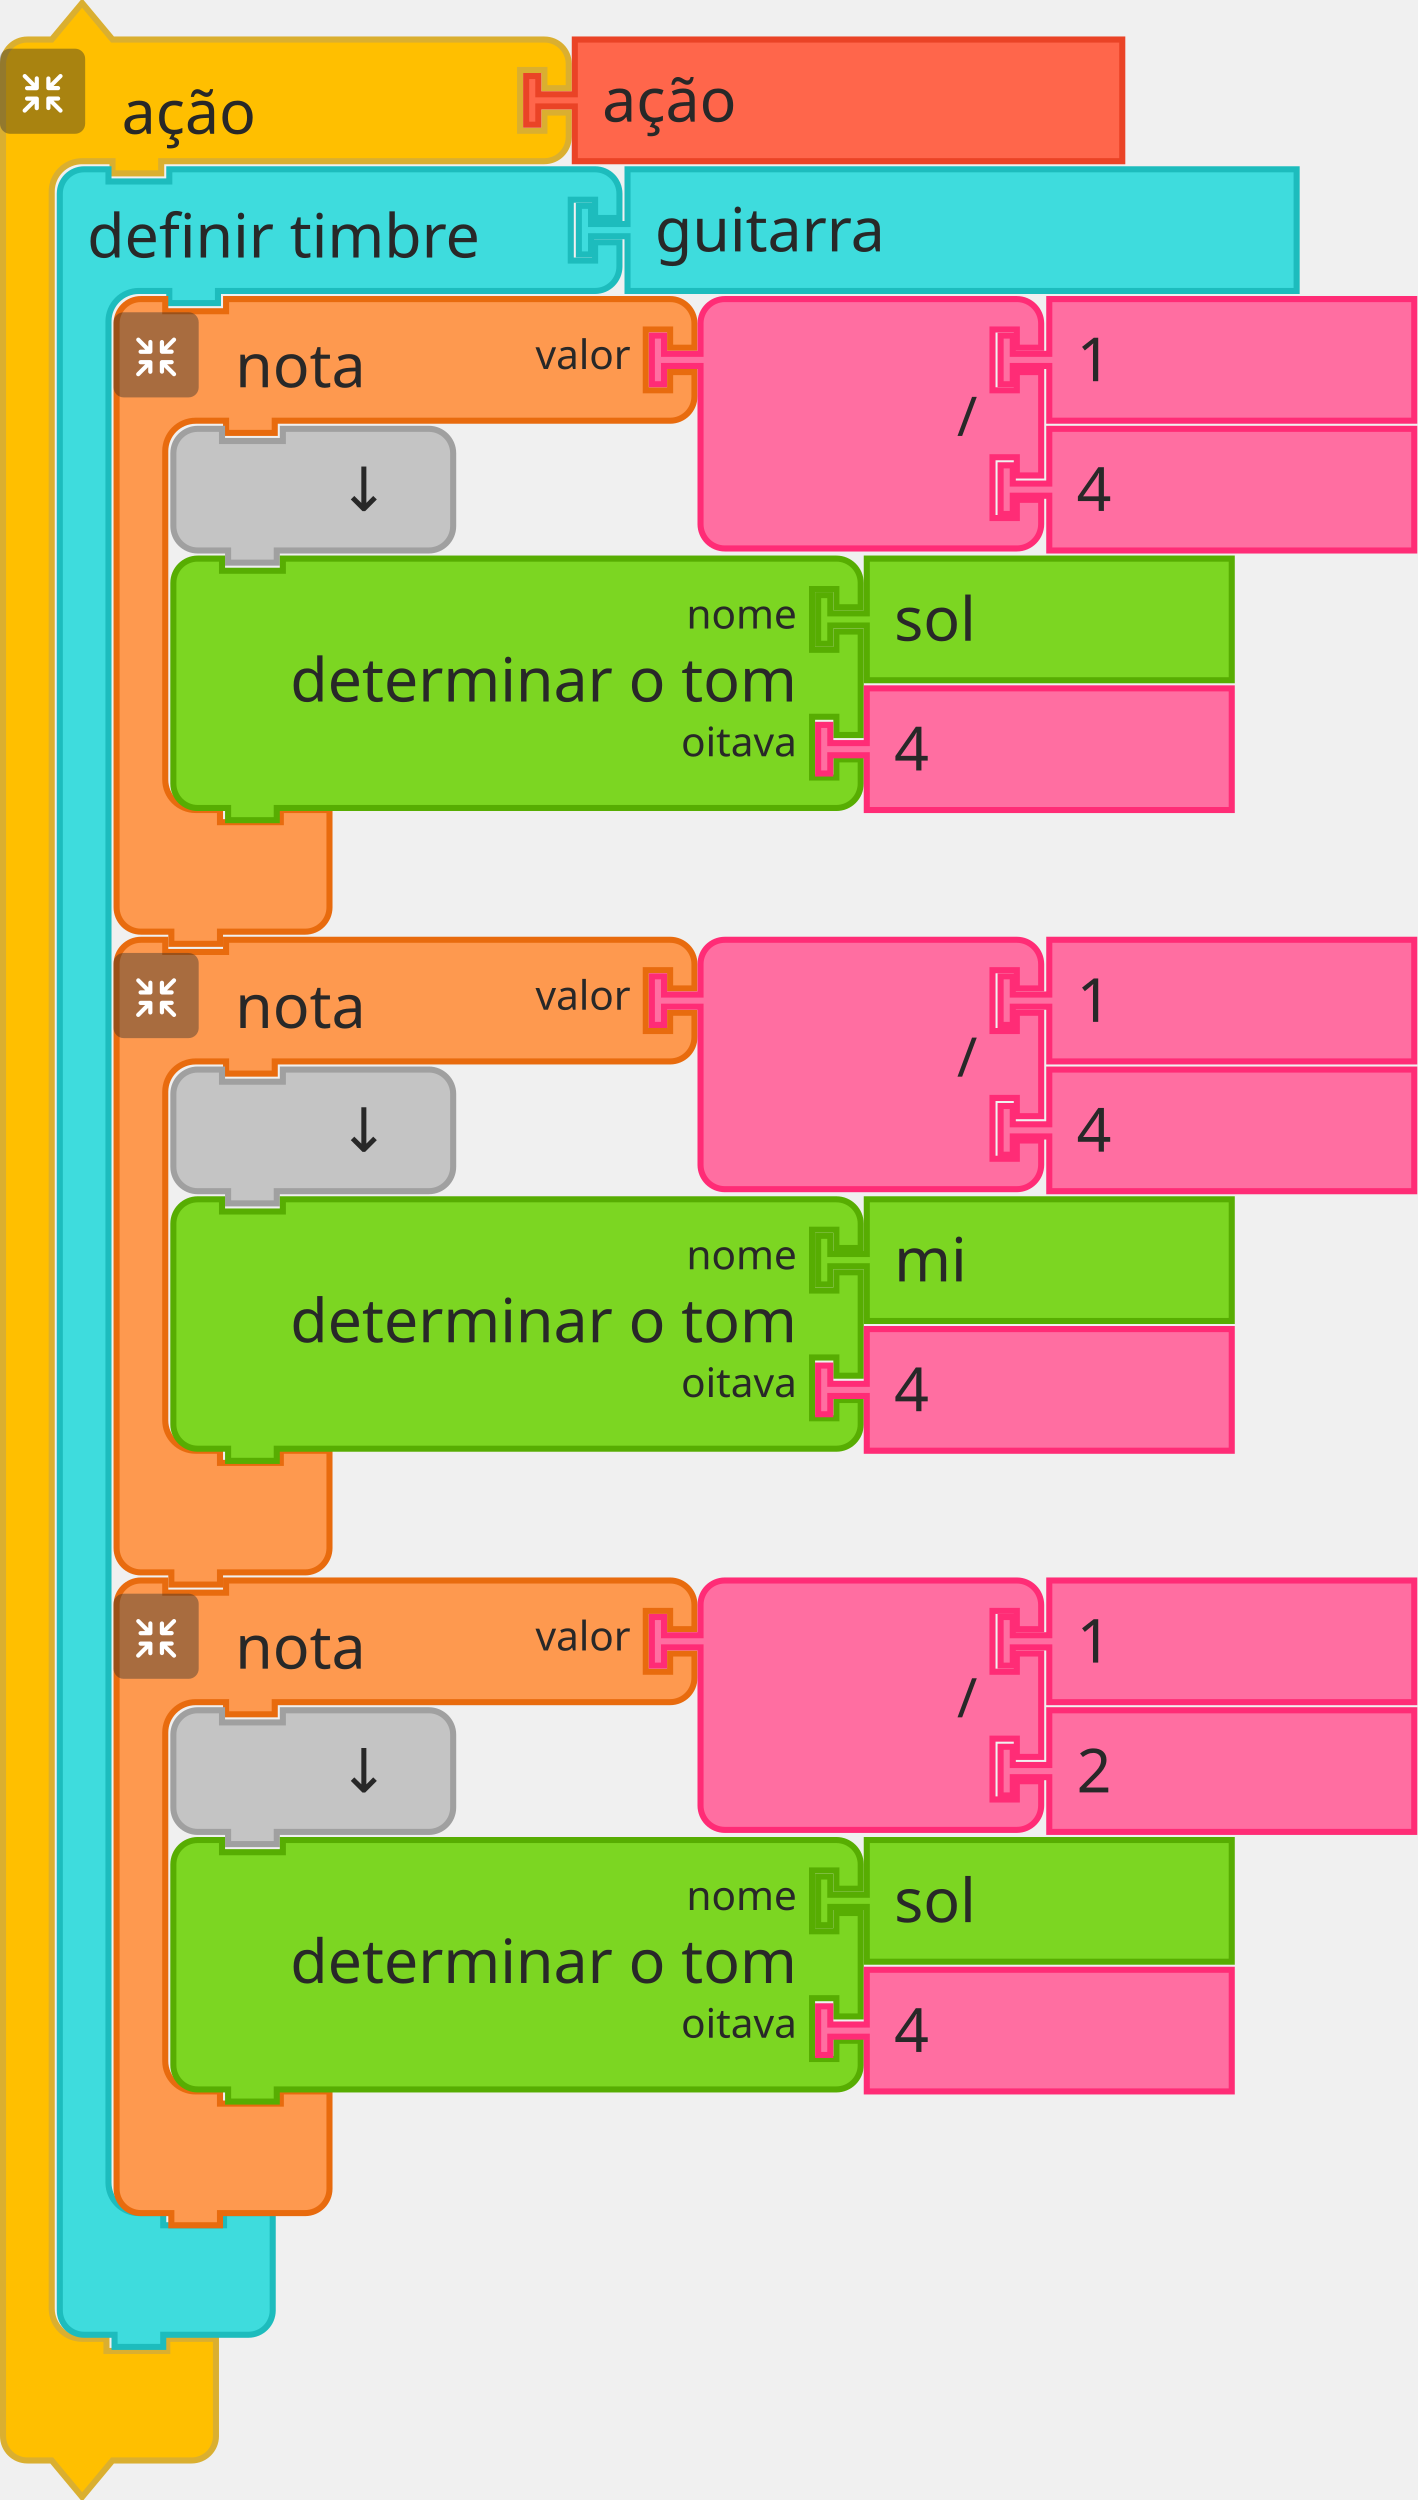
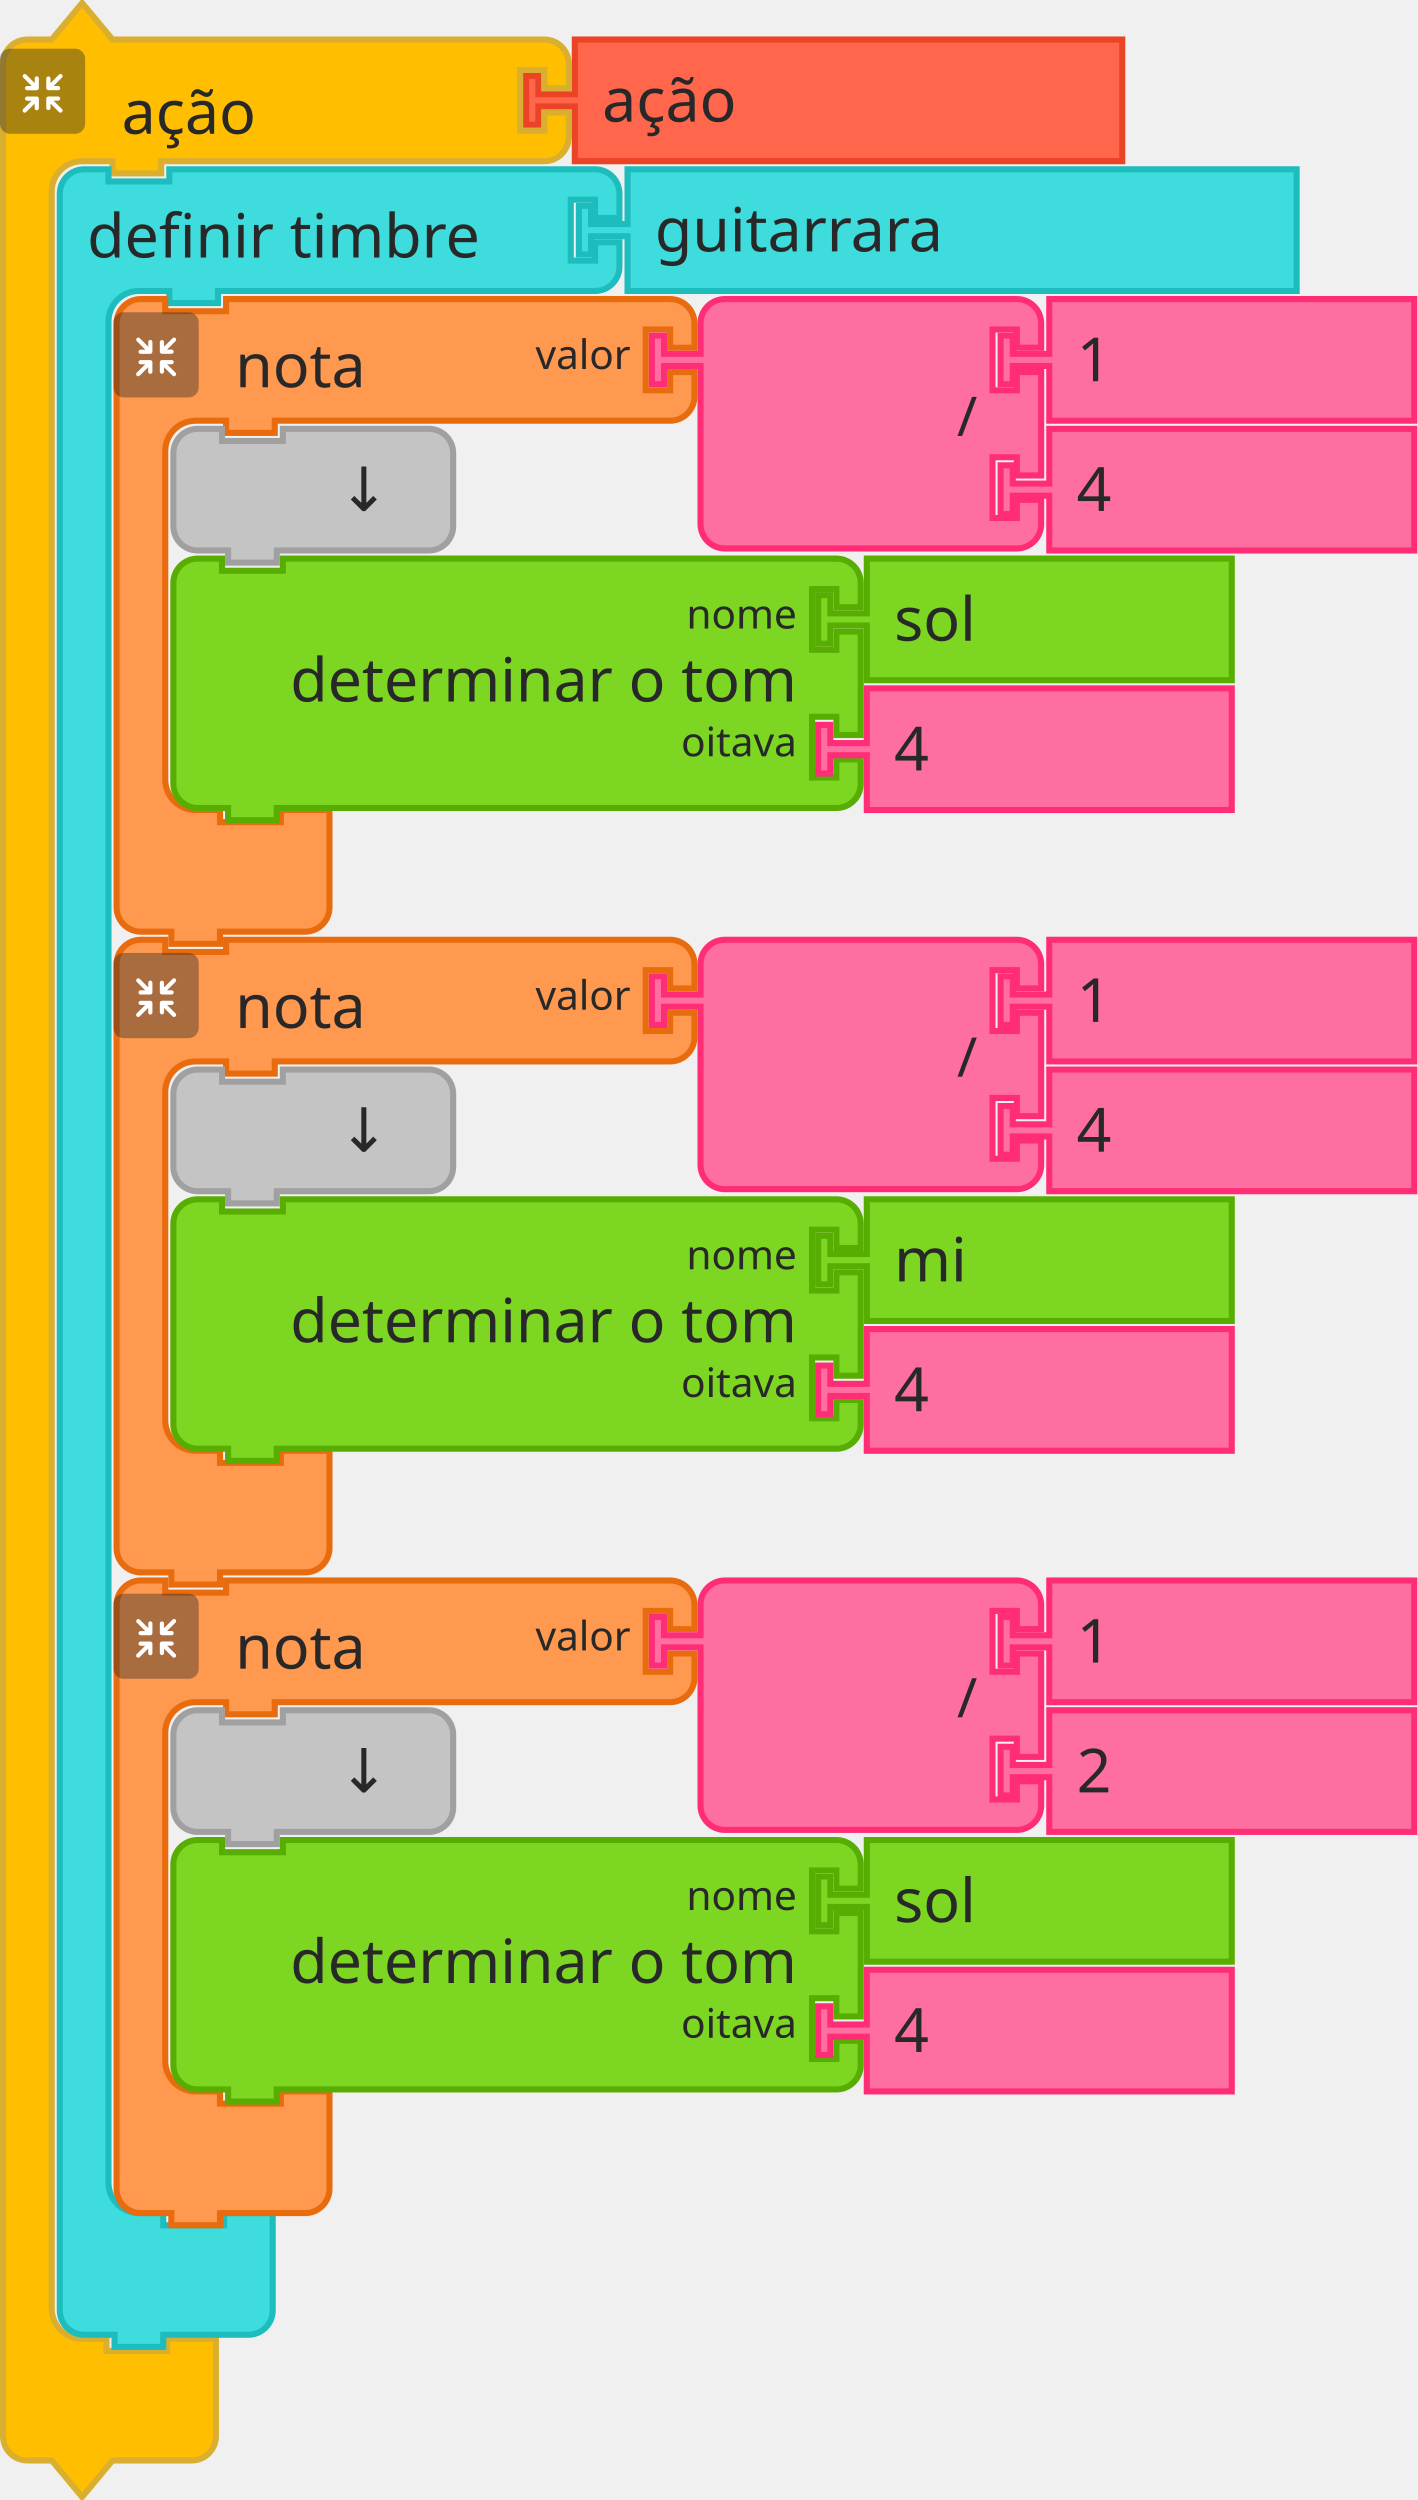
<svg xmlns="http://www.w3.org/2000/svg" width="349.5" height="616.5">
  <g>
    <g transform="translate(0, 0)">
      <g transform="scale(1.5, 1.5)">
        <path d="m0.5 14.5 L 0.5 10.5 A 4 4 90 0 1 4.5 6.5 L 8.5 6.5 L 13.5 0.5 L 18.5 6.5 L 27.5 6.5 L 85.5 6.5 L 89.5 6.5 A 4 4 90 0 1 93.5 10.5 L 93.5 14.5 L 89.5 14.5 L 89.5 11.5 L 85.5 11.5 L 85.5 21.5 L 89.5 21.5 L 89.5 18.5 L 93.5 18.5 L 93.5 22.5 A 4 4 90 0 1 89.5 26.5 L 85.5 26.5 L 27.5 26.5 L 26.5 26.5 L 26.5 28.5 L 18.5 28.5 L 18.5 26.5 L 17.5 26.5 L 13.5 26.5 A 5 5 90 0 0 8.5 31.5 L 8.5 35.5 L 8.5 39.5 L 8.5 375.5 L 8.5 379.5 A 5 5 90 0 0 13.5 384.5 L 17.5 384.5 L 17.5 386.5 L 27.5 386.5 L 27.5 384.5 L 35.5 384.5 L 35.5 390.5 L 35.5 396.5 L 35.5 400.5 A 4 4 90 0 1 31.5 404.5 L 27.5 404.5 L 18.5 404.5 L 13.5 410.5 L 8.5 404.5 L 4.5 404.5 A 4 4 90 0 1 0.5 400.5 L 0.5 396.5 z" style="fill:#FFBF00;fill-opacity:1;stroke:#DAAF30;stroke-width:1;stroke-linecap:round;stroke-opacity:1;" />
        <text style="font-size:10px;fill:#282828;font-family:sans-serif;text-anchor:start">
          <tspan x="20" y="22">ação</tspan>
        </text>
        <text style="font-size:6.667px;fill:#282828;font-family:sans-serif;text-anchor:end">
          <tspan x="83" y="6" />
        </text>
      </g>
    </g>
    <g transform="translate(0, 12) scale(0.5 0.5)">
      <g style="isolation:isolate">
        <g id="レイヤー_2" data-name="レイヤー 2">
          <g id="Icon">
            <rect width="42" height="42" rx="5" ry="5" style="fill:#292929;opacity:0.4;mix-blend-mode:multiply" />
            <path d="M30.56,29.8l-4.17-4.16h2.26a1,1,0,1,0,0-2.07H23.94a1.08,1.08,0,0,0-1.11,1v0s0,0,0,.06v4.64h0a1,1,0,1,0,2.08,0V27.08l4.19,4.19a1,1,0,0,0,1.46,0A1,1,0,0,0,30.56,29.8Z" style="fill:#fff" />
            <path d="M19.17,24.6a1.08,1.08,0,0,0-1.11-1H13.35a1,1,0,1,0,0,2.07H15.6L11.44,29.8a1,1,0,0,0,1.47,1.47l4.18-4.19v2.26a1,1,0,1,0,2.08,0V24.7s0,0,0-.06A.08.08,0,0,1,19.17,24.6Z" style="fill:#fff" />
            <path d="M23.94,20.5h4.7a1,1,0,1,0,0-2.08H26.39l4.17-4.16a1,1,0,0,0,0-1.47,1,1,0,0,0-1.46,0L24.91,17V14.72a1,1,0,1,0-2.08,0v4.64a.43.43,0,0,0,0,.05v.05A1.09,1.09,0,0,0,23.94,20.5Z" style="fill:#fff" />
            <path d="M18.13,13.62a1.08,1.08,0,0,0-1,1.09V17l-4.18-4.19a1,1,0,0,0-1.47,0,1,1,0,0,0,0,1.46l4.16,4.17H13.35a1,1,0,1,0,0,2.08h4.71a1.09,1.09,0,0,0,1.11-1,.08.08,0,0,1,0,0s0,0,0-.06V14.71A1.07,1.07,0,0,0,18.13,13.62Z" style="fill:#fff" />
          </g>
        </g>
      </g>
    </g>
  </g>
  <g transform="translate(14, 41)">
    <g transform="scale(1.5, 1.5)">
      <path d="m0.5 8.5 L 0.5 4.5 A 4 4 90 0 1 4.5 0.5 L 8.5 0.5 L 8.5 2.5 L 18.5 2.5 L 18.5 0.5 L 27.5 0.5 L 84.5 0.5 L 88.5 0.5 A 4 4 90 0 1 92.5 4.5 L 92.5 8.5 L 88.5 8.5 L 88.5 5.5 L 84.5 5.5 L 84.5 15.5 L 88.5 15.5 L 88.5 12.5 L 92.5 12.5 L 92.5 16.5 A 4 4 90 0 1 88.5 20.5 L 84.5 20.5 L 27.5 20.5 L 26.5 20.5 L 26.5 22.5 L 18.5 22.5 L 18.5 20.5 L 17.5 20.5 L 13.5 20.5 A 5 5 90 0 0 8.5 25.5 L 8.5 29.5 L 8.5 33.5 L 8.5 327.5 L 8.5 331.5 A 5 5 90 0 0 13.5 336.5 L 17.5 336.5 L 17.5 338.5 L 27.5 338.5 L 27.5 336.5 L 35.5 336.5 L 35.5 342.5 L 35.5 348.5 L 35.5 352.5 A 4 4 90 0 1 31.5 356.5 L 27.5 356.5 L 18.5 356.5 L 17.5 356.5 L 17.5 358.5 L 9.5 358.5 L 9.5 356.5 L 8.5 356.5 L 4.5 356.5 A 4 4 90 0 1 0.5 352.5 L 0.5 348.5 z" style="fill:#3EDCDD;fill-opacity:1;stroke:#1DBCBD;stroke-width:1;stroke-linecap:round;stroke-opacity:1;" />
      <text style="font-size:10px;fill:#282828;font-family:sans-serif;text-anchor:start">
        <tspan x="5" y="15">definir timbre</tspan>
      </text>
      <text style="font-size:6.667px;fill:#282828;font-family:sans-serif;text-anchor:end">
        <tspan x="82" y="12" />
      </text>
    </g>
  </g>
  <g transform="translate(142, 41)">
    <g transform="scale(1.5, 1.5)">
      <path d="m8.5 0.5 L 118.5 0.5 L 118.5 20.5 L 8.5 20.5 L 8.5 12.5 L 8.5 11.5 L 2.5 11.5 L 2.5 14.5 L 0.5 14.5 L 0.5 6.5 L 2.5 6.5 L 2.5 9.5 L 8.5 9.5 L 8.5 8.5 z" style="fill:#3EDCDD;fill-opacity:1;stroke:#1DBCBD;stroke-width:1;stroke-linecap:round;stroke-opacity:1;" />
      <text style="font-size:10px;fill:#282828;font-family:sans-serif;text-anchor:start">
-         <tspan x="13" y="14">guitarra</tspan>
+         <tspan x="13" y="14">guitarrara</tspan>
      </text>
    </g>
  </g>
  <g>
    <g transform="translate(28, 73)">
      <g transform="scale(1.5, 1.5)">
        <path d="m0.5 8.5 L 0.5 4.5 A 4 4 90 0 1 4.5 0.5 L 8.5 0.5 L 8.5 2.5 L 18.5 2.5 L 18.5 0.5 L 27.5 0.5 L 87.5 0.5 L 91.5 0.5 A 4 4 90 0 1 95.5 4.5 L 95.5 8.5 L 91.5 8.5 L 91.5 5.5 L 87.5 5.5 L 87.5 15.5 L 91.5 15.5 L 91.5 12.5 L 95.5 12.5 L 95.5 16.5 A 4 4 90 0 1 91.5 20.5 L 87.5 20.5 L 27.5 20.5 L 26.5 20.5 L 26.5 22.5 L 18.5 22.5 L 18.5 20.5 L 17.5 20.5 L 13.5 20.5 A 5 5 90 0 0 8.5 25.5 L 8.5 29.5 L 8.5 33.5 L 8.5 75.5 L 8.5 79.5 A 5 5 90 0 0 13.5 84.5 L 17.5 84.5 L 17.5 86.5 L 27.5 86.5 L 27.5 84.5 L 35.5 84.5 L 35.5 90.5 L 35.5 96.5 L 35.5 100.5 A 4 4 90 0 1 31.5 104.5 L 27.5 104.5 L 18.5 104.5 L 17.5 104.5 L 17.5 106.5 L 9.5 106.5 L 9.5 104.5 L 8.5 104.5 L 4.5 104.5 A 4 4 90 0 1 0.5 100.5 L 0.5 96.5 z" style="fill:#FE994F;fill-opacity:1;stroke:#E86B0E;stroke-width:1;stroke-linecap:round;stroke-opacity:1;" />
        <text style="font-size:10px;fill:#282828;font-family:sans-serif;text-anchor:start">
          <tspan x="20" y="15">nota</tspan>
        </text>
        <text style="font-size:6.667px;fill:#282828;font-family:sans-serif;text-anchor:end">
          <tspan x="85" y="12">valor</tspan>
        </text>
      </g>
    </g>
    <g transform="translate(28, 77) scale(0.5 0.5)">
      <g style="isolation:isolate">
        <g id="レイヤー_2" data-name="レイヤー 2">
          <g id="Icon">
            <rect width="42" height="42" rx="5" ry="5" style="fill:#292929;opacity:0.4;mix-blend-mode:multiply" />
            <path d="M30.56,29.8l-4.17-4.16h2.26a1,1,0,1,0,0-2.07H23.94a1.08,1.08,0,0,0-1.11,1v0s0,0,0,.06v4.64h0a1,1,0,1,0,2.08,0V27.08l4.19,4.19a1,1,0,0,0,1.46,0A1,1,0,0,0,30.56,29.8Z" style="fill:#fff" />
            <path d="M19.17,24.6a1.08,1.08,0,0,0-1.11-1H13.35a1,1,0,1,0,0,2.07H15.6L11.44,29.8a1,1,0,0,0,1.47,1.47l4.18-4.19v2.26a1,1,0,1,0,2.08,0V24.7s0,0,0-.06A.08.08,0,0,1,19.17,24.6Z" style="fill:#fff" />
            <path d="M23.94,20.5h4.7a1,1,0,1,0,0-2.08H26.39l4.17-4.16a1,1,0,0,0,0-1.47,1,1,0,0,0-1.46,0L24.91,17V14.72a1,1,0,1,0-2.08,0v4.64a.43.43,0,0,0,0,.05v.05A1.09,1.09,0,0,0,23.94,20.5Z" style="fill:#fff" />
            <path d="M18.13,13.62a1.08,1.08,0,0,0-1,1.09V17l-4.18-4.19a1,1,0,0,0-1.47,0,1,1,0,0,0,0,1.46l4.16,4.17H13.35a1,1,0,1,0,0,2.08h4.71a1.09,1.09,0,0,0,1.11-1,.08.08,0,0,1,0,0s0,0,0-.06V14.71A1.07,1.07,0,0,0,18.13,13.62Z" style="fill:#fff" />
          </g>
        </g>
      </g>
    </g>
  </g>
  <g transform="translate(160, 73)">
    <g transform="scale(1.5, 1.5)">
      <path d="m8.5 8.5 L 8.5 4.5 A 4 4 90 0 1 12.5 0.5 L 16.5 0.5 L 26.5 0.5 L 56.5 0.5 L 60.5 0.5 A 4 4 90 0 1 64.5 4.5 L 64.5 8.5 L 60.5 8.5 L 60.5 5.5 L 56.5 5.5 L 56.5 15.5 L 60.5 15.5 L 60.5 12.5 L 64.5 12.5 L 64.5 29.5 L 60.5 29.5 L 60.5 26.5 L 56.5 26.5 L 56.5 36.5 L 60.5 36.5 L 60.5 33.5 L 64.5 33.5 L 64.5 37.5 A 4 4 90 0 1 60.5 41.5 L 56.5 41.5 L 26.5 41.5 L 16.5 41.5 L 12.5 41.5 A 4 4 90 0 1 8.5 37.5 L 8.5 33.5 L 8.5 12.5 L 8.5 11.5 L 2.5 11.5 L 2.5 14.5 L 0.5 14.5 L 0.5 6.5 L 2.5 6.5 L 2.5 9.5 L 8.5 9.5 L 8.5 8.5 z" style="fill:#FF6EA1;fill-opacity:1;stroke:#FF2C76;stroke-width:1;stroke-linecap:round;stroke-opacity:1;" />
      <text style="font-size:9px;fill:#282828;font-family:sans-serif;text-anchor:end">
        <tspan x="54" y="23">/</tspan>
      </text>
      <text style="font-size:6px;fill:#282828;font-family:sans-serif;text-anchor:end">
        <tspan x="54" y="12" />
      </text>
      <text style="font-size:6px;fill:#282828;font-family:sans-serif;text-anchor:end">
        <tspan x="54" y="33" />
      </text>
    </g>
  </g>
  <g transform="translate(246, 73)">
    <g transform="scale(1.5, 1.5)">
      <path d="m8.5 0.5 L 68.5 0.5 L 68.5 20.5 L 8.5 20.5 L 8.5 12.5 L 8.5 11.5 L 2.5 11.5 L 2.5 14.5 L 0.5 14.5 L 0.5 6.5 L 2.5 6.5 L 2.5 9.5 L 8.5 9.5 L 8.5 8.5 z" style="fill:#FF6EA1;fill-opacity:1;stroke:#FF2C76;stroke-width:1;stroke-linecap:round;stroke-opacity:1;" />
      <text style="font-size:10px;fill:#282828;font-family:sans-serif;text-anchor:start">
        <tspan x="13" y="14">1</tspan>
      </text>
    </g>
  </g>
  <g transform="translate(246, 105)">
    <g transform="scale(1.5, 1.5)">
      <path d="m8.5 0.5 L 68.5 0.5 L 68.5 20.5 L 8.5 20.5 L 8.5 12.5 L 8.5 11.5 L 2.5 11.5 L 2.5 14.5 L 0.5 14.5 L 0.5 6.5 L 2.5 6.5 L 2.5 9.5 L 8.5 9.5 L 8.5 8.5 z" style="fill:#FF6EA1;fill-opacity:1;stroke:#FF2C76;stroke-width:1;stroke-linecap:round;stroke-opacity:1;" />
      <text style="font-size:10px;fill:#282828;font-family:sans-serif;text-anchor:start">
        <tspan x="13" y="14">4</tspan>
      </text>
    </g>
  </g>
  <g transform="translate(42, 105)">
    <g transform="scale(1.5, 1.5)">
      <path d="m0.5 8.5 L 0.5 4.5 A 4 4 90 0 1 4.5 0.5 L 8.5 0.5 L 8.5 2.5 L 18.5 2.5 L 18.5 0.5 L 38.5 0.5 L 42.5 0.5 A 4 4 90 0 1 46.5 4.5 L 46.5 8.5 L 46.5 12.5 L 46.5 16.5 A 4 4 90 0 1 42.5 20.5 L 38.5 20.5 L 18.5 20.5 L 17.5 20.5 L 17.5 22.5 L 9.5 22.5 L 9.5 20.5 L 8.5 20.5 L 4.5 20.5 A 4 4 90 0 1 0.5 16.5 L 0.5 12.5 z" style="fill:#C4C4C4;fill-opacity:1;stroke:#A0A0A0;stroke-width:1;stroke-linecap:round;stroke-opacity:1;" />
      <text style="font-size:10px;fill:#282828;font-family:sans-serif;text-anchor:end">
        <tspan x="36" y="14">↓</tspan>
      </text>
    </g>
  </g>
  <g transform="translate(42, 137)">
    <g transform="scale(1.5, 1.5)">
      <path d="m0.5 8.5 L 0.5 4.5 A 4 4 90 0 1 4.5 0.5 L 8.5 0.5 L 8.5 2.5 L 18.5 2.5 L 18.5 0.5 L 105.5 0.5 L 109.5 0.5 A 4 4 90 0 1 113.5 4.5 L 113.5 8.5 L 109.5 8.5 L 109.5 5.5 L 105.5 5.5 L 105.5 15.5 L 109.5 15.5 L 109.5 12.5 L 113.5 12.5 L 113.5 29.5 L 109.5 29.5 L 109.5 26.5 L 105.5 26.5 L 105.5 36.5 L 109.5 36.5 L 109.5 33.5 L 113.5 33.5 L 113.5 37.5 A 4 4 90 0 1 109.5 41.5 L 105.5 41.5 L 18.5 41.5 L 17.5 41.5 L 17.5 43.5 L 9.5 43.5 L 9.5 41.5 L 8.5 41.5 L 4.5 41.5 A 4 4 90 0 1 0.5 37.5 L 0.5 33.5 L 0.5 12.5 L 0.5 8.5 z" style="fill:#7CD622;fill-opacity:1;stroke:#57AD02;stroke-width:1;stroke-linecap:round;stroke-opacity:1;" />
      <text style="font-size:10px;fill:#282828;font-family:sans-serif;text-anchor:end">
        <tspan x="103" y="24">determinar o tom</tspan>
      </text>
      <text style="font-size:6.667px;fill:#282828;font-family:sans-serif;text-anchor:end">
        <tspan x="103" y="12">nome</tspan>
      </text>
      <text style="font-size:6.667px;fill:#282828;font-family:sans-serif;text-anchor:end">
        <tspan x="103" y="33">oitava</tspan>
      </text>
    </g>
  </g>
  <g transform="translate(201, 137)">
    <g transform="scale(1.5, 1.5)">
      <path d="m8.5 0.5 L 68.5 0.5 L 68.5 20.5 L 8.5 20.5 L 8.5 12.5 L 8.5 11.5 L 2.5 11.5 L 2.5 14.5 L 0.5 14.5 L 0.5 6.5 L 2.5 6.5 L 2.5 9.5 L 8.5 9.5 L 8.5 8.5 z" style="fill:#7CD622;fill-opacity:1;stroke:#57AD02;stroke-width:1;stroke-linecap:round;stroke-opacity:1;" />
      <text style="font-size:10px;fill:#282828;font-family:sans-serif;text-anchor:start">
        <tspan x="13" y="14">sol</tspan>
      </text>
    </g>
  </g>
  <g transform="translate(201, 169)">
    <g transform="scale(1.5, 1.5)">
      <path d="m8.5 0.5 L 68.5 0.5 L 68.5 20.5 L 8.5 20.5 L 8.5 12.5 L 8.5 11.5 L 2.5 11.5 L 2.5 14.5 L 0.5 14.5 L 0.5 6.5 L 2.5 6.5 L 2.5 9.5 L 8.5 9.5 L 8.5 8.5 z" style="fill:#FF6EA1;fill-opacity:1;stroke:#FF2C76;stroke-width:1;stroke-linecap:round;stroke-opacity:1;" />
      <text style="font-size:10px;fill:#282828;font-family:sans-serif;text-anchor:start">
        <tspan x="13" y="14">4</tspan>
      </text>
    </g>
  </g>
  <g>
    <g transform="translate(28, 231)">
      <g transform="scale(1.5, 1.5)">
        <path d="m0.5 8.5 L 0.5 4.5 A 4 4 90 0 1 4.5 0.5 L 8.5 0.5 L 8.5 2.5 L 18.5 2.5 L 18.5 0.5 L 27.5 0.5 L 87.5 0.5 L 91.5 0.5 A 4 4 90 0 1 95.5 4.5 L 95.5 8.5 L 91.5 8.5 L 91.5 5.5 L 87.5 5.5 L 87.5 15.5 L 91.5 15.5 L 91.5 12.5 L 95.5 12.5 L 95.5 16.5 A 4 4 90 0 1 91.5 20.5 L 87.5 20.5 L 27.5 20.5 L 26.5 20.5 L 26.5 22.5 L 18.5 22.5 L 18.5 20.5 L 17.5 20.5 L 13.5 20.5 A 5 5 90 0 0 8.5 25.5 L 8.5 29.5 L 8.5 33.5 L 8.5 75.5 L 8.5 79.5 A 5 5 90 0 0 13.5 84.5 L 17.5 84.5 L 17.5 86.5 L 27.5 86.5 L 27.5 84.5 L 35.5 84.5 L 35.5 90.5 L 35.5 96.5 L 35.5 100.5 A 4 4 90 0 1 31.5 104.5 L 27.5 104.5 L 18.5 104.5 L 17.5 104.5 L 17.5 106.5 L 9.5 106.5 L 9.5 104.5 L 8.5 104.5 L 4.5 104.5 A 4 4 90 0 1 0.5 100.5 L 0.5 96.5 z" style="fill:#FE994F;fill-opacity:1;stroke:#E86B0E;stroke-width:1;stroke-linecap:round;stroke-opacity:1;" />
        <text style="font-size:10px;fill:#282828;font-family:sans-serif;text-anchor:start">
          <tspan x="20" y="15">nota</tspan>
        </text>
        <text style="font-size:6.667px;fill:#282828;font-family:sans-serif;text-anchor:end">
          <tspan x="85" y="12">valor</tspan>
        </text>
      </g>
    </g>
    <g transform="translate(28, 235) scale(0.5 0.5)">
      <g style="isolation:isolate">
        <g id="レイヤー_2" data-name="レイヤー 2">
          <g id="Icon">
            <rect width="42" height="42" rx="5" ry="5" style="fill:#292929;opacity:0.4;mix-blend-mode:multiply" />
            <path d="M30.56,29.8l-4.17-4.16h2.26a1,1,0,1,0,0-2.07H23.94a1.08,1.08,0,0,0-1.11,1v0s0,0,0,.06v4.64h0a1,1,0,1,0,2.08,0V27.08l4.19,4.19a1,1,0,0,0,1.46,0A1,1,0,0,0,30.56,29.8Z" style="fill:#fff" />
            <path d="M19.17,24.6a1.08,1.08,0,0,0-1.11-1H13.35a1,1,0,1,0,0,2.07H15.6L11.44,29.8a1,1,0,0,0,1.47,1.47l4.18-4.19v2.26a1,1,0,1,0,2.08,0V24.7s0,0,0-.06A.08.08,0,0,1,19.17,24.6Z" style="fill:#fff" />
            <path d="M23.94,20.5h4.7a1,1,0,1,0,0-2.08H26.39l4.17-4.16a1,1,0,0,0,0-1.47,1,1,0,0,0-1.46,0L24.91,17V14.72a1,1,0,1,0-2.08,0v4.64a.43.43,0,0,0,0,.05v.05A1.09,1.09,0,0,0,23.94,20.5Z" style="fill:#fff" />
            <path d="M18.13,13.62a1.08,1.08,0,0,0-1,1.09V17l-4.18-4.19a1,1,0,0,0-1.47,0,1,1,0,0,0,0,1.46l4.16,4.17H13.35a1,1,0,1,0,0,2.08h4.71a1.09,1.09,0,0,0,1.11-1,.08.08,0,0,1,0,0s0,0,0-.06V14.71A1.07,1.07,0,0,0,18.13,13.62Z" style="fill:#fff" />
          </g>
        </g>
      </g>
    </g>
  </g>
  <g transform="translate(160, 231)">
    <g transform="scale(1.5, 1.5)">
      <path d="m8.5 8.5 L 8.5 4.5 A 4 4 90 0 1 12.5 0.5 L 16.5 0.5 L 26.5 0.5 L 56.5 0.5 L 60.5 0.5 A 4 4 90 0 1 64.5 4.5 L 64.5 8.5 L 60.5 8.5 L 60.5 5.5 L 56.5 5.5 L 56.5 15.5 L 60.5 15.5 L 60.5 12.5 L 64.5 12.5 L 64.5 29.5 L 60.5 29.5 L 60.5 26.5 L 56.5 26.5 L 56.5 36.5 L 60.5 36.5 L 60.5 33.5 L 64.5 33.5 L 64.5 37.5 A 4 4 90 0 1 60.5 41.5 L 56.5 41.5 L 26.5 41.5 L 16.5 41.5 L 12.5 41.5 A 4 4 90 0 1 8.5 37.5 L 8.5 33.5 L 8.5 12.5 L 8.5 11.5 L 2.5 11.5 L 2.5 14.5 L 0.5 14.5 L 0.5 6.5 L 2.5 6.5 L 2.5 9.5 L 8.5 9.5 L 8.5 8.5 z" style="fill:#FF6EA1;fill-opacity:1;stroke:#FF2C76;stroke-width:1;stroke-linecap:round;stroke-opacity:1;" />
      <text style="font-size:9px;fill:#282828;font-family:sans-serif;text-anchor:end">
        <tspan x="54" y="23">/</tspan>
      </text>
      <text style="font-size:6px;fill:#282828;font-family:sans-serif;text-anchor:end">
        <tspan x="54" y="12" />
      </text>
      <text style="font-size:6px;fill:#282828;font-family:sans-serif;text-anchor:end">
        <tspan x="54" y="33" />
      </text>
    </g>
  </g>
  <g transform="translate(246, 231)">
    <g transform="scale(1.5, 1.5)">
      <path d="m8.5 0.5 L 68.5 0.5 L 68.5 20.5 L 8.5 20.5 L 8.5 12.5 L 8.5 11.5 L 2.5 11.5 L 2.5 14.5 L 0.5 14.5 L 0.5 6.5 L 2.5 6.5 L 2.5 9.5 L 8.5 9.5 L 8.5 8.5 z" style="fill:#FF6EA1;fill-opacity:1;stroke:#FF2C76;stroke-width:1;stroke-linecap:round;stroke-opacity:1;" />
      <text style="font-size:10px;fill:#282828;font-family:sans-serif;text-anchor:start">
        <tspan x="13" y="14">1</tspan>
      </text>
    </g>
  </g>
  <g transform="translate(246, 263)">
    <g transform="scale(1.5, 1.5)">
      <path d="m8.5 0.5 L 68.5 0.5 L 68.5 20.5 L 8.5 20.5 L 8.5 12.5 L 8.5 11.5 L 2.5 11.5 L 2.5 14.5 L 0.5 14.5 L 0.5 6.5 L 2.5 6.5 L 2.5 9.5 L 8.5 9.5 L 8.5 8.5 z" style="fill:#FF6EA1;fill-opacity:1;stroke:#FF2C76;stroke-width:1;stroke-linecap:round;stroke-opacity:1;" />
      <text style="font-size:10px;fill:#282828;font-family:sans-serif;text-anchor:start">
        <tspan x="13" y="14">4</tspan>
      </text>
    </g>
  </g>
  <g transform="translate(42, 263)">
    <g transform="scale(1.5, 1.5)">
      <path d="m0.5 8.5 L 0.5 4.5 A 4 4 90 0 1 4.5 0.5 L 8.5 0.5 L 8.5 2.5 L 18.5 2.5 L 18.5 0.5 L 38.5 0.5 L 42.5 0.5 A 4 4 90 0 1 46.5 4.5 L 46.5 8.5 L 46.5 12.5 L 46.5 16.5 A 4 4 90 0 1 42.5 20.5 L 38.5 20.5 L 18.5 20.5 L 17.5 20.5 L 17.5 22.5 L 9.5 22.5 L 9.5 20.5 L 8.5 20.5 L 4.5 20.5 A 4 4 90 0 1 0.5 16.5 L 0.5 12.5 z" style="fill:#C4C4C4;fill-opacity:1;stroke:#A0A0A0;stroke-width:1;stroke-linecap:round;stroke-opacity:1;" />
      <text style="font-size:10px;fill:#282828;font-family:sans-serif;text-anchor:end">
        <tspan x="36" y="14">↓</tspan>
      </text>
    </g>
  </g>
  <g transform="translate(42, 295)">
    <g transform="scale(1.5, 1.5)">
      <path d="m0.5 8.5 L 0.5 4.5 A 4 4 90 0 1 4.5 0.5 L 8.5 0.5 L 8.5 2.5 L 18.5 2.5 L 18.5 0.5 L 105.5 0.5 L 109.5 0.5 A 4 4 90 0 1 113.5 4.5 L 113.5 8.5 L 109.5 8.5 L 109.5 5.5 L 105.5 5.5 L 105.5 15.5 L 109.5 15.5 L 109.5 12.5 L 113.5 12.5 L 113.5 29.5 L 109.5 29.5 L 109.5 26.5 L 105.5 26.5 L 105.5 36.5 L 109.5 36.5 L 109.5 33.5 L 113.5 33.5 L 113.5 37.5 A 4 4 90 0 1 109.5 41.5 L 105.5 41.5 L 18.5 41.5 L 17.5 41.5 L 17.5 43.5 L 9.5 43.5 L 9.5 41.5 L 8.5 41.5 L 4.5 41.5 A 4 4 90 0 1 0.5 37.5 L 0.5 33.5 L 0.5 12.5 L 0.5 8.5 z" style="fill:#7CD622;fill-opacity:1;stroke:#57AD02;stroke-width:1;stroke-linecap:round;stroke-opacity:1;" />
      <text style="font-size:10px;fill:#282828;font-family:sans-serif;text-anchor:end">
        <tspan x="103" y="24">determinar o tom</tspan>
      </text>
      <text style="font-size:6.667px;fill:#282828;font-family:sans-serif;text-anchor:end">
        <tspan x="103" y="12">nome</tspan>
      </text>
      <text style="font-size:6.667px;fill:#282828;font-family:sans-serif;text-anchor:end">
        <tspan x="103" y="33">oitava</tspan>
      </text>
    </g>
  </g>
  <g transform="translate(201, 295)">
    <g transform="scale(1.5, 1.5)">
      <path d="m8.5 0.5 L 68.5 0.5 L 68.5 20.5 L 8.5 20.5 L 8.5 12.5 L 8.5 11.5 L 2.5 11.5 L 2.5 14.5 L 0.5 14.5 L 0.5 6.5 L 2.5 6.5 L 2.5 9.5 L 8.5 9.5 L 8.5 8.5 z" style="fill:#7CD622;fill-opacity:1;stroke:#57AD02;stroke-width:1;stroke-linecap:round;stroke-opacity:1;" />
      <text style="font-size:10px;fill:#282828;font-family:sans-serif;text-anchor:start">
        <tspan x="13" y="14">mi</tspan>
      </text>
    </g>
  </g>
  <g transform="translate(201, 327)">
    <g transform="scale(1.5, 1.5)">
      <path d="m8.5 0.5 L 68.5 0.5 L 68.5 20.5 L 8.5 20.5 L 8.5 12.5 L 8.5 11.5 L 2.5 11.5 L 2.5 14.5 L 0.5 14.5 L 0.5 6.5 L 2.5 6.5 L 2.5 9.5 L 8.5 9.5 L 8.5 8.5 z" style="fill:#FF6EA1;fill-opacity:1;stroke:#FF2C76;stroke-width:1;stroke-linecap:round;stroke-opacity:1;" />
      <text style="font-size:10px;fill:#282828;font-family:sans-serif;text-anchor:start">
        <tspan x="13" y="14">4</tspan>
      </text>
    </g>
  </g>
  <g>
    <g transform="translate(28, 389)">
      <g transform="scale(1.5, 1.5)">
        <path d="m0.5 8.5 L 0.5 4.5 A 4 4 90 0 1 4.5 0.5 L 8.5 0.5 L 8.5 2.5 L 18.5 2.5 L 18.5 0.5 L 27.5 0.5 L 87.5 0.5 L 91.5 0.5 A 4 4 90 0 1 95.5 4.5 L 95.5 8.5 L 91.5 8.5 L 91.5 5.5 L 87.5 5.5 L 87.5 15.5 L 91.5 15.5 L 91.5 12.5 L 95.5 12.5 L 95.5 16.5 A 4 4 90 0 1 91.5 20.5 L 87.5 20.5 L 27.5 20.5 L 26.5 20.5 L 26.5 22.5 L 18.5 22.5 L 18.5 20.5 L 17.5 20.5 L 13.5 20.5 A 5 5 90 0 0 8.5 25.5 L 8.5 29.5 L 8.5 33.5 L 8.5 75.5 L 8.5 79.5 A 5 5 90 0 0 13.5 84.5 L 17.5 84.5 L 17.5 86.5 L 27.5 86.5 L 27.5 84.5 L 35.5 84.5 L 35.5 90.5 L 35.5 96.5 L 35.5 100.5 A 4 4 90 0 1 31.5 104.5 L 27.5 104.5 L 18.5 104.5 L 17.5 104.5 L 17.5 106.5 L 9.5 106.5 L 9.5 104.5 L 8.5 104.5 L 4.5 104.5 A 4 4 90 0 1 0.5 100.5 L 0.5 96.5 z" style="fill:#FE994F;fill-opacity:1;stroke:#E86B0E;stroke-width:1;stroke-linecap:round;stroke-opacity:1;" />
        <text style="font-size:10px;fill:#282828;font-family:sans-serif;text-anchor:start">
          <tspan x="20" y="15">nota</tspan>
        </text>
        <text style="font-size:6.667px;fill:#282828;font-family:sans-serif;text-anchor:end">
          <tspan x="85" y="12">valor</tspan>
        </text>
      </g>
    </g>
    <g transform="translate(28, 393) scale(0.5 0.5)">
      <g style="isolation:isolate">
        <g id="レイヤー_2" data-name="レイヤー 2">
          <g id="Icon">
            <rect width="42" height="42" rx="5" ry="5" style="fill:#292929;opacity:0.4;mix-blend-mode:multiply" />
            <path d="M30.56,29.8l-4.17-4.16h2.26a1,1,0,1,0,0-2.07H23.94a1.08,1.08,0,0,0-1.11,1v0s0,0,0,.06v4.64h0a1,1,0,1,0,2.08,0V27.08l4.19,4.19a1,1,0,0,0,1.46,0A1,1,0,0,0,30.56,29.8Z" style="fill:#fff" />
            <path d="M19.17,24.6a1.08,1.08,0,0,0-1.11-1H13.35a1,1,0,1,0,0,2.07H15.6L11.44,29.8a1,1,0,0,0,1.47,1.47l4.18-4.19v2.26a1,1,0,1,0,2.08,0V24.7s0,0,0-.06A.08.08,0,0,1,19.17,24.6Z" style="fill:#fff" />
            <path d="M23.94,20.5h4.7a1,1,0,1,0,0-2.08H26.39l4.17-4.16a1,1,0,0,0,0-1.47,1,1,0,0,0-1.46,0L24.91,17V14.72a1,1,0,1,0-2.08,0v4.64a.43.43,0,0,0,0,.05v.05A1.09,1.09,0,0,0,23.94,20.5Z" style="fill:#fff" />
            <path d="M18.13,13.62a1.08,1.08,0,0,0-1,1.09V17l-4.18-4.19a1,1,0,0,0-1.47,0,1,1,0,0,0,0,1.46l4.16,4.17H13.35a1,1,0,1,0,0,2.08h4.71a1.09,1.09,0,0,0,1.11-1,.08.08,0,0,1,0,0s0,0,0-.06V14.71A1.07,1.07,0,0,0,18.13,13.62Z" style="fill:#fff" />
          </g>
        </g>
      </g>
    </g>
  </g>
  <g transform="translate(160, 389)">
    <g transform="scale(1.5, 1.5)">
      <path d="m8.5 8.5 L 8.5 4.5 A 4 4 90 0 1 12.5 0.5 L 16.5 0.5 L 26.5 0.5 L 56.5 0.5 L 60.5 0.5 A 4 4 90 0 1 64.5 4.5 L 64.5 8.5 L 60.5 8.5 L 60.5 5.5 L 56.5 5.5 L 56.5 15.5 L 60.5 15.5 L 60.5 12.5 L 64.5 12.5 L 64.5 29.5 L 60.5 29.5 L 60.5 26.5 L 56.5 26.5 L 56.5 36.5 L 60.5 36.5 L 60.5 33.5 L 64.5 33.5 L 64.5 37.5 A 4 4 90 0 1 60.5 41.5 L 56.5 41.5 L 26.5 41.5 L 16.5 41.5 L 12.5 41.5 A 4 4 90 0 1 8.5 37.5 L 8.5 33.5 L 8.5 12.5 L 8.5 11.5 L 2.5 11.5 L 2.5 14.5 L 0.5 14.5 L 0.5 6.5 L 2.5 6.5 L 2.5 9.5 L 8.5 9.5 L 8.5 8.5 z" style="fill:#FF6EA1;fill-opacity:1;stroke:#FF2C76;stroke-width:1;stroke-linecap:round;stroke-opacity:1;" />
      <text style="font-size:9px;fill:#282828;font-family:sans-serif;text-anchor:end">
        <tspan x="54" y="23">/</tspan>
      </text>
      <text style="font-size:6px;fill:#282828;font-family:sans-serif;text-anchor:end">
        <tspan x="54" y="12" />
      </text>
      <text style="font-size:6px;fill:#282828;font-family:sans-serif;text-anchor:end">
        <tspan x="54" y="33" />
      </text>
    </g>
  </g>
  <g transform="translate(246, 389)">
    <g transform="scale(1.5, 1.5)">
      <path d="m8.5 0.5 L 68.5 0.5 L 68.5 20.5 L 8.5 20.5 L 8.5 12.5 L 8.5 11.5 L 2.5 11.5 L 2.5 14.5 L 0.5 14.5 L 0.5 6.5 L 2.5 6.5 L 2.5 9.5 L 8.5 9.5 L 8.5 8.5 z" style="fill:#FF6EA1;fill-opacity:1;stroke:#FF2C76;stroke-width:1;stroke-linecap:round;stroke-opacity:1;" />
      <text style="font-size:10px;fill:#282828;font-family:sans-serif;text-anchor:start">
        <tspan x="13" y="14">1</tspan>
      </text>
    </g>
  </g>
  <g transform="translate(246, 421)">
    <g transform="scale(1.5, 1.5)">
      <path d="m8.5 0.5 L 68.5 0.5 L 68.5 20.5 L 8.5 20.5 L 8.5 12.5 L 8.5 11.5 L 2.5 11.5 L 2.5 14.5 L 0.5 14.5 L 0.5 6.5 L 2.5 6.5 L 2.5 9.5 L 8.5 9.5 L 8.5 8.5 z" style="fill:#FF6EA1;fill-opacity:1;stroke:#FF2C76;stroke-width:1;stroke-linecap:round;stroke-opacity:1;" />
      <text style="font-size:10px;fill:#282828;font-family:sans-serif;text-anchor:start">
        <tspan x="13" y="14">2</tspan>
      </text>
    </g>
  </g>
  <g transform="translate(42, 421)">
    <g transform="scale(1.5, 1.5)">
      <path d="m0.5 8.5 L 0.5 4.5 A 4 4 90 0 1 4.5 0.5 L 8.5 0.5 L 8.5 2.5 L 18.5 2.5 L 18.5 0.5 L 38.5 0.5 L 42.5 0.5 A 4 4 90 0 1 46.5 4.5 L 46.5 8.5 L 46.5 12.5 L 46.5 16.5 A 4 4 90 0 1 42.5 20.5 L 38.5 20.5 L 18.5 20.5 L 17.5 20.5 L 17.5 22.5 L 9.5 22.5 L 9.5 20.5 L 8.5 20.5 L 4.5 20.5 A 4 4 90 0 1 0.5 16.5 L 0.5 12.5 z" style="fill:#C4C4C4;fill-opacity:1;stroke:#A0A0A0;stroke-width:1;stroke-linecap:round;stroke-opacity:1;" />
      <text style="font-size:10px;fill:#282828;font-family:sans-serif;text-anchor:end">
        <tspan x="36" y="14">↓</tspan>
      </text>
    </g>
  </g>
  <g transform="translate(42, 453)">
    <g transform="scale(1.5, 1.5)">
      <path d="m0.5 8.5 L 0.5 4.5 A 4 4 90 0 1 4.5 0.5 L 8.5 0.5 L 8.5 2.5 L 18.5 2.5 L 18.5 0.5 L 105.5 0.5 L 109.5 0.5 A 4 4 90 0 1 113.5 4.5 L 113.5 8.5 L 109.5 8.5 L 109.5 5.5 L 105.5 5.5 L 105.5 15.5 L 109.5 15.5 L 109.5 12.5 L 113.5 12.5 L 113.5 29.5 L 109.5 29.5 L 109.5 26.5 L 105.5 26.5 L 105.5 36.5 L 109.5 36.5 L 109.5 33.5 L 113.5 33.5 L 113.5 37.5 A 4 4 90 0 1 109.5 41.5 L 105.5 41.5 L 18.5 41.5 L 17.5 41.5 L 17.5 43.5 L 9.5 43.5 L 9.5 41.5 L 8.5 41.5 L 4.5 41.5 A 4 4 90 0 1 0.5 37.5 L 0.5 33.5 L 0.5 12.5 L 0.5 8.5 z" style="fill:#7CD622;fill-opacity:1;stroke:#57AD02;stroke-width:1;stroke-linecap:round;stroke-opacity:1;" />
      <text style="font-size:10px;fill:#282828;font-family:sans-serif;text-anchor:end">
        <tspan x="103" y="24">determinar o tom</tspan>
      </text>
      <text style="font-size:6.667px;fill:#282828;font-family:sans-serif;text-anchor:end">
        <tspan x="103" y="12">nome</tspan>
      </text>
      <text style="font-size:6.667px;fill:#282828;font-family:sans-serif;text-anchor:end">
        <tspan x="103" y="33">oitava</tspan>
      </text>
    </g>
  </g>
  <g transform="translate(201, 453)">
    <g transform="scale(1.5, 1.5)">
      <path d="m8.5 0.5 L 68.5 0.5 L 68.5 20.5 L 8.5 20.5 L 8.5 12.5 L 8.5 11.5 L 2.5 11.5 L 2.5 14.5 L 0.5 14.5 L 0.5 6.5 L 2.5 6.5 L 2.5 9.5 L 8.5 9.5 L 8.5 8.5 z" style="fill:#7CD622;fill-opacity:1;stroke:#57AD02;stroke-width:1;stroke-linecap:round;stroke-opacity:1;" />
      <text style="font-size:10px;fill:#282828;font-family:sans-serif;text-anchor:start">
        <tspan x="13" y="14">sol</tspan>
      </text>
    </g>
  </g>
  <g transform="translate(201, 485)">
    <g transform="scale(1.5, 1.5)">
      <path d="m8.5 0.5 L 68.5 0.5 L 68.5 20.5 L 8.5 20.5 L 8.5 12.5 L 8.5 11.5 L 2.5 11.5 L 2.5 14.5 L 0.5 14.5 L 0.5 6.5 L 2.5 6.5 L 2.5 9.5 L 8.5 9.5 L 8.5 8.5 z" style="fill:#FF6EA1;fill-opacity:1;stroke:#FF2C76;stroke-width:1;stroke-linecap:round;stroke-opacity:1;" />
      <text style="font-size:10px;fill:#282828;font-family:sans-serif;text-anchor:start">
        <tspan x="13" y="14">4</tspan>
      </text>
    </g>
  </g>
  <g transform="translate(129, 9)">
    <g transform="scale(1.5, 1.5)">
      <path d="m8.5 0.5 L 98.5 0.5 L 98.5 20.5 L 8.5 20.5 L 8.5 12.5 L 8.5 11.5 L 2.5 11.5 L 2.5 14.5 L 0.5 14.5 L 0.5 6.5 L 2.5 6.5 L 2.5 9.5 L 8.5 9.5 L 8.5 8.5 z" style="fill:#FF664B;fill-opacity:1;stroke:#EA4326;stroke-width:1;stroke-linecap:round;stroke-opacity:1;" />
      <text style="font-size:10px;fill:#282828;font-family:sans-serif;text-anchor:start">
        <tspan x="13" y="14">ação</tspan>
      </text>
    </g>
  </g>
</svg>
